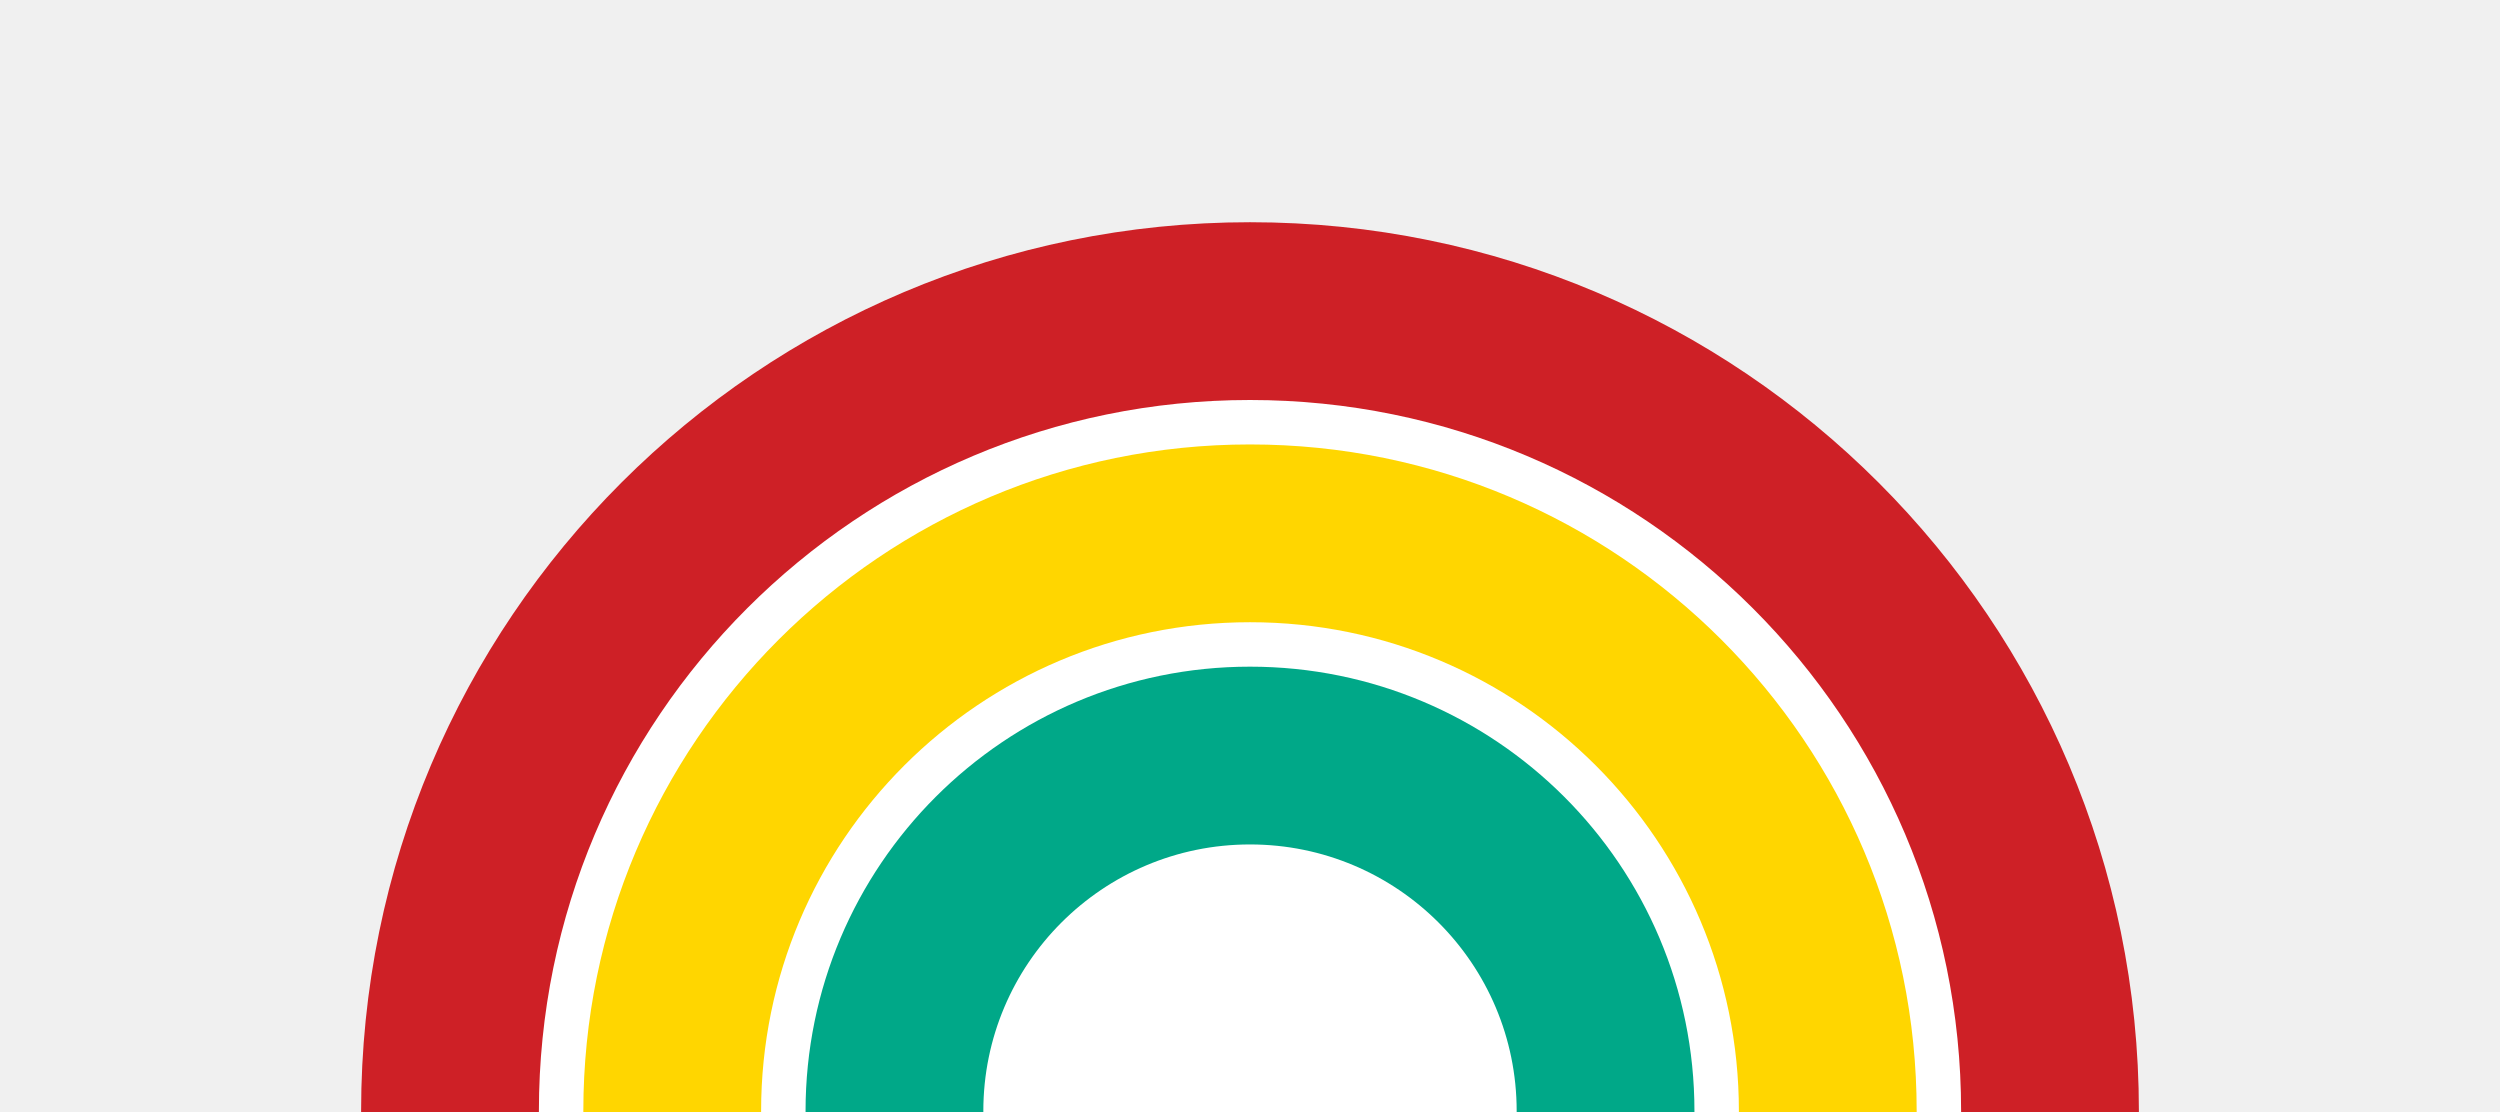
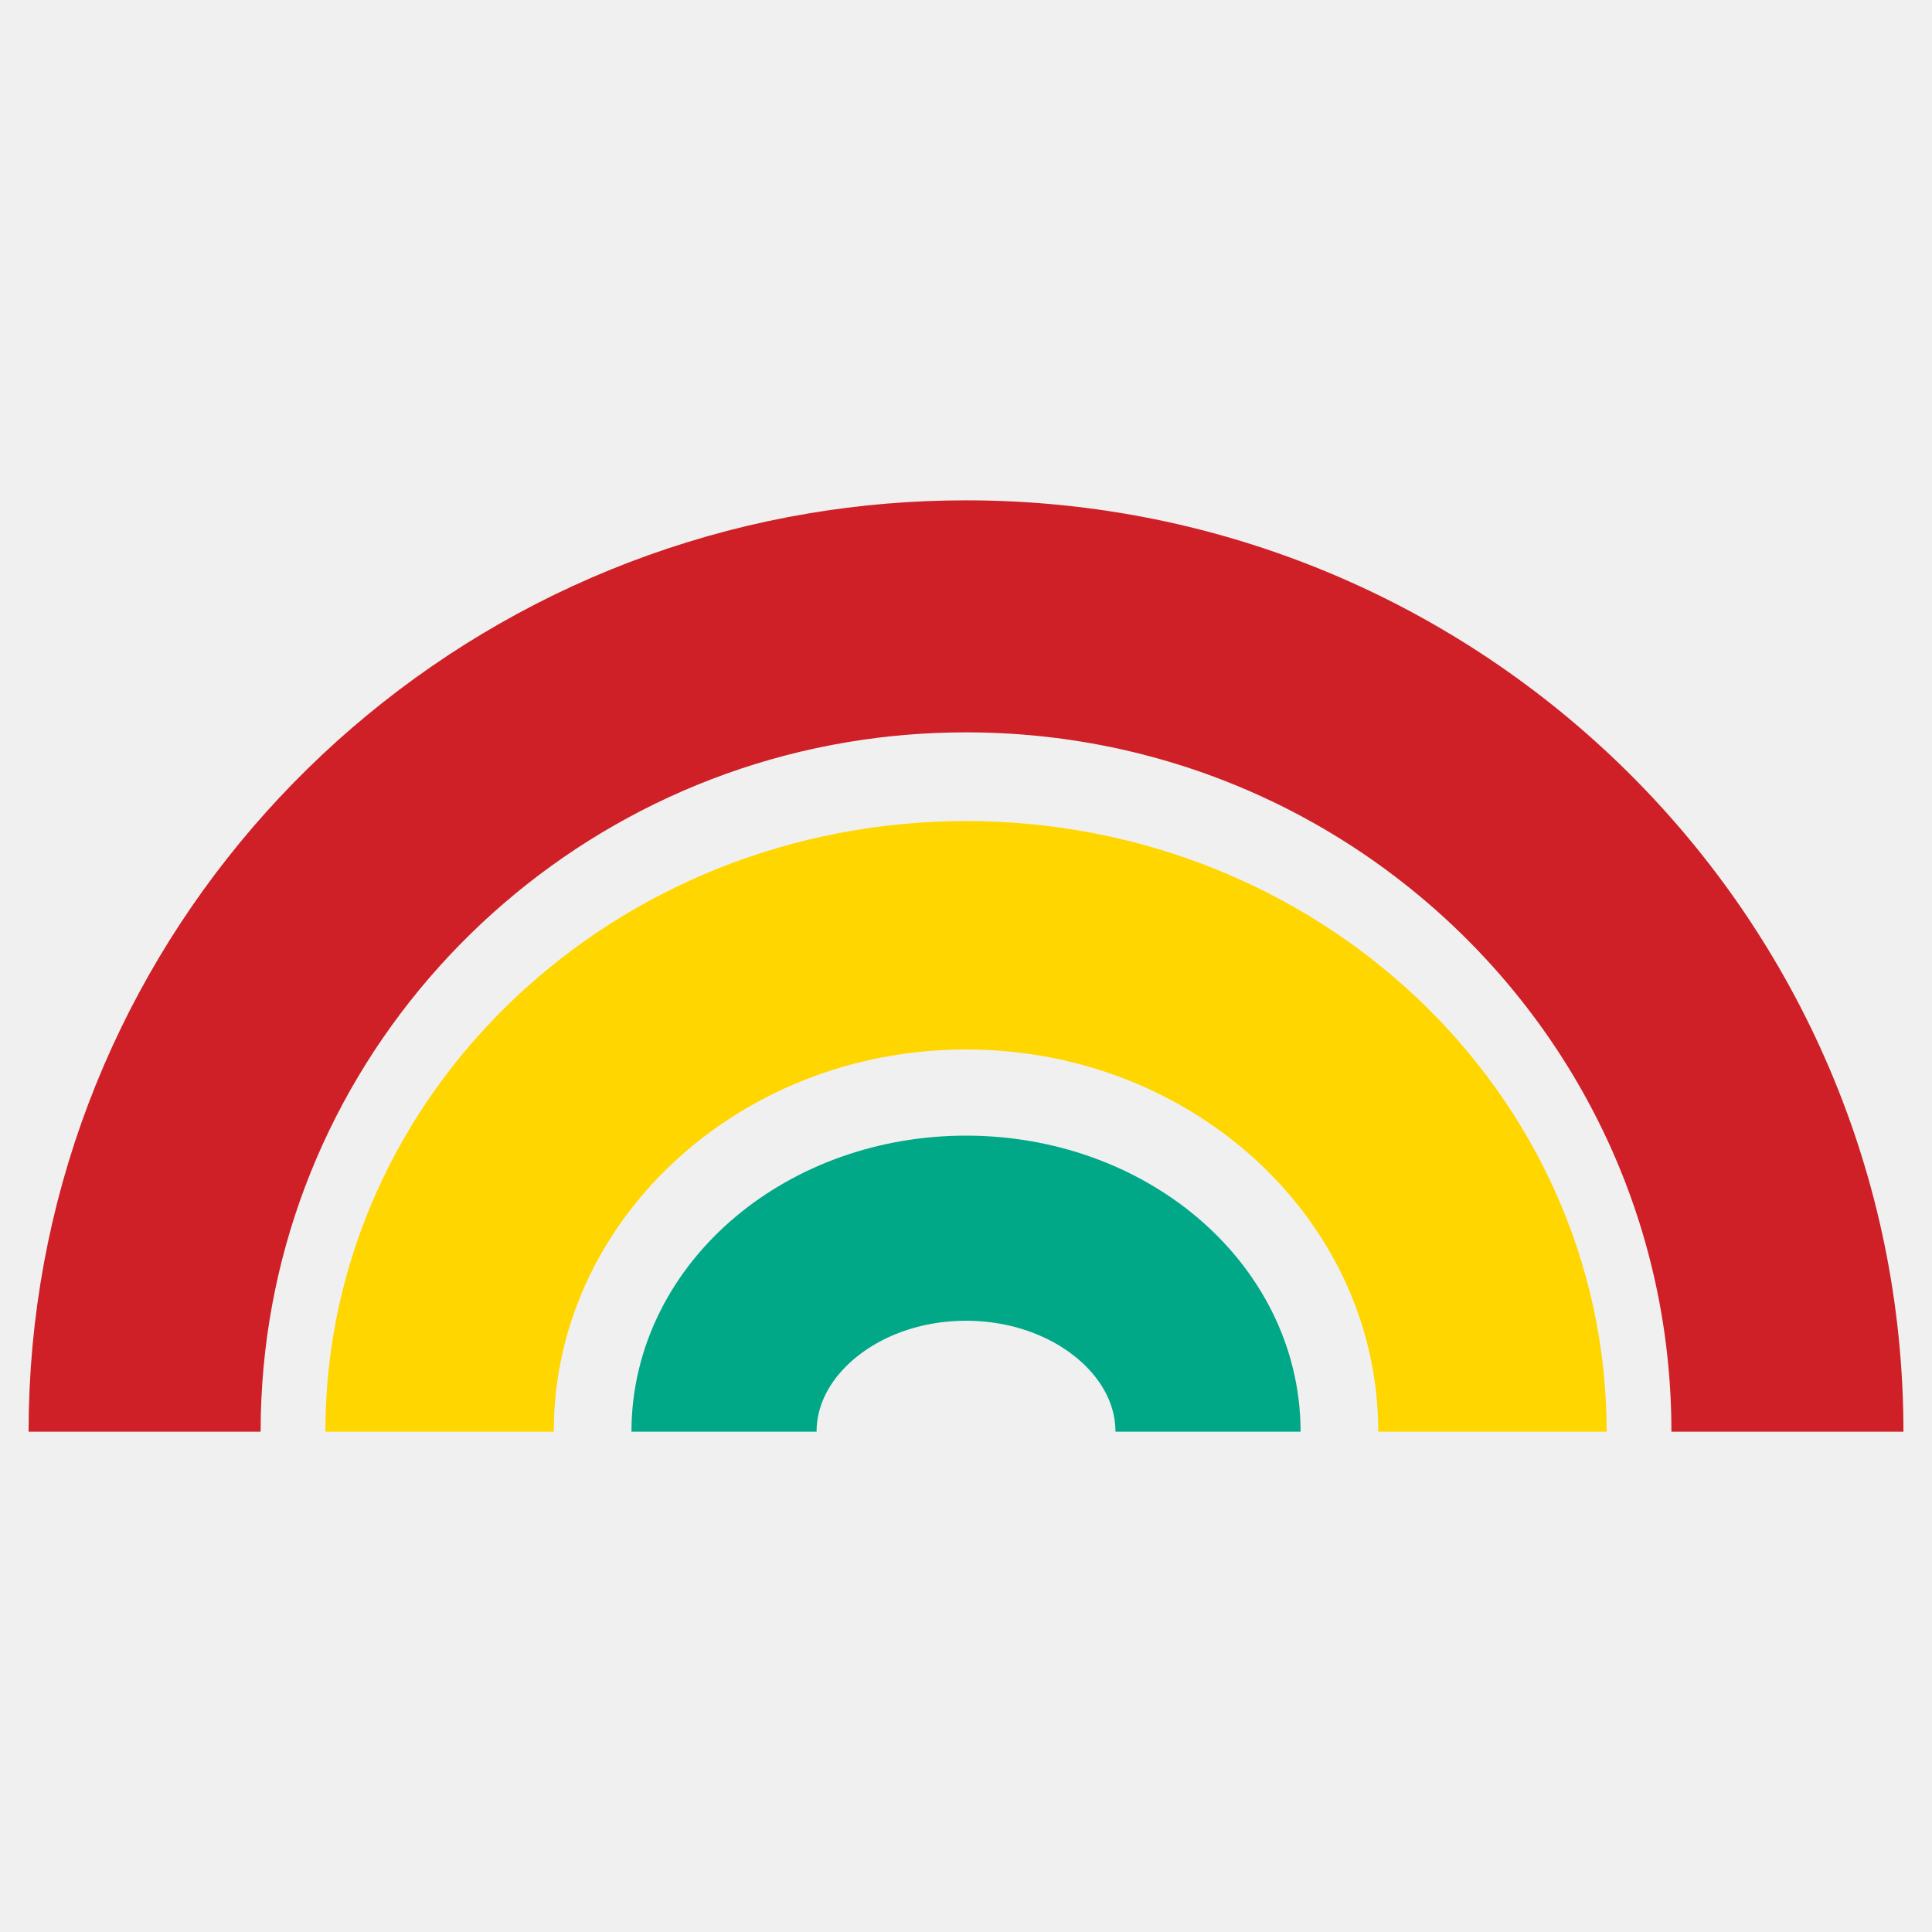
- <svg xmlns="http://www.w3.org/2000/svg" width="45" height="20" viewBox="0 0 100 50" version="1.1" id="svg8">
-   <defs id="defs2" />
-   <g id="layer1">
-     <circle style="fill:#ce2026;fill-opacity:1;stroke:none" id="path850" cx="50" cy="50" r="40" />
-     <circle style="fill:#ffffff;fill-opacity:1;stroke:none" id="path851" cx="50" cy="50" r="32" />
-     <circle style="fill:#ffd600;fill-opacity:1;stroke:none" id="path852" cx="50" cy="50" r="30" />
-     <circle style="fill:#ffffff;fill-opacity:1;stroke:none" id="path853" cx="50" cy="50" r="22" />
-     <circle style="fill:#00a888;fill-opacity:1;stroke:none" id="path853" cx="50" cy="50" r="20" />
-     <circle style="fill:#ffffff;fill-opacity:1;stroke:none" id="path854" cx="50" cy="50" r="12" />
+ <svg xmlns="http://www.w3.org/2000/svg" id="svg841" version="1.1" viewBox="0 0 26.458 26.458" height="100" width="100">
+   <defs id="defs835" />
+   <g transform="translate(-32.31119,-90.81399)" id="layer1">
+     <g id="g833" transform="matrix(0.2469837,0,0,0.2469837,24.72242,81.45611)">
+       <path style="fill:none;fill-opacity:1;stroke:#ffd600;stroke-width:12.665;stroke-miterlimit:4;stroke-dasharray:none;stroke-opacity:1" id="path1386" d="M 55.099,117.272 A 29.19,27.525 0 0 1 84.289,89.747 29.19,27.525 0 0 1 113.479,117.272" />
+       <path style="fill:none;fill-opacity:1;stroke:#00a888;stroke-width:10.265;stroke-miterlimit:4;stroke-dasharray:none;stroke-opacity:1" id="path1388" d="m 70.871,117.272 a 13.418,11.283 0 0 1 13.418,-11.283 13.418,11.283 0 0 1 13.418,11.283" />
+       <path style="fill:none;fill-opacity:1;stroke:#ce2026;stroke-width:12.865;stroke-miterlimit:4;stroke-dasharray:none;stroke-opacity:1" id="path1390" d="m 38.744,117.272 c 2e-6,-22.376 16.377,-40.955 37.882,-44.572 2.491,-0.419 5.051,-0.637 7.663,-0.637 25.154,1e-6 45.545,20.241 45.545,45.209" />
+     </g>
  </g>
</svg>
